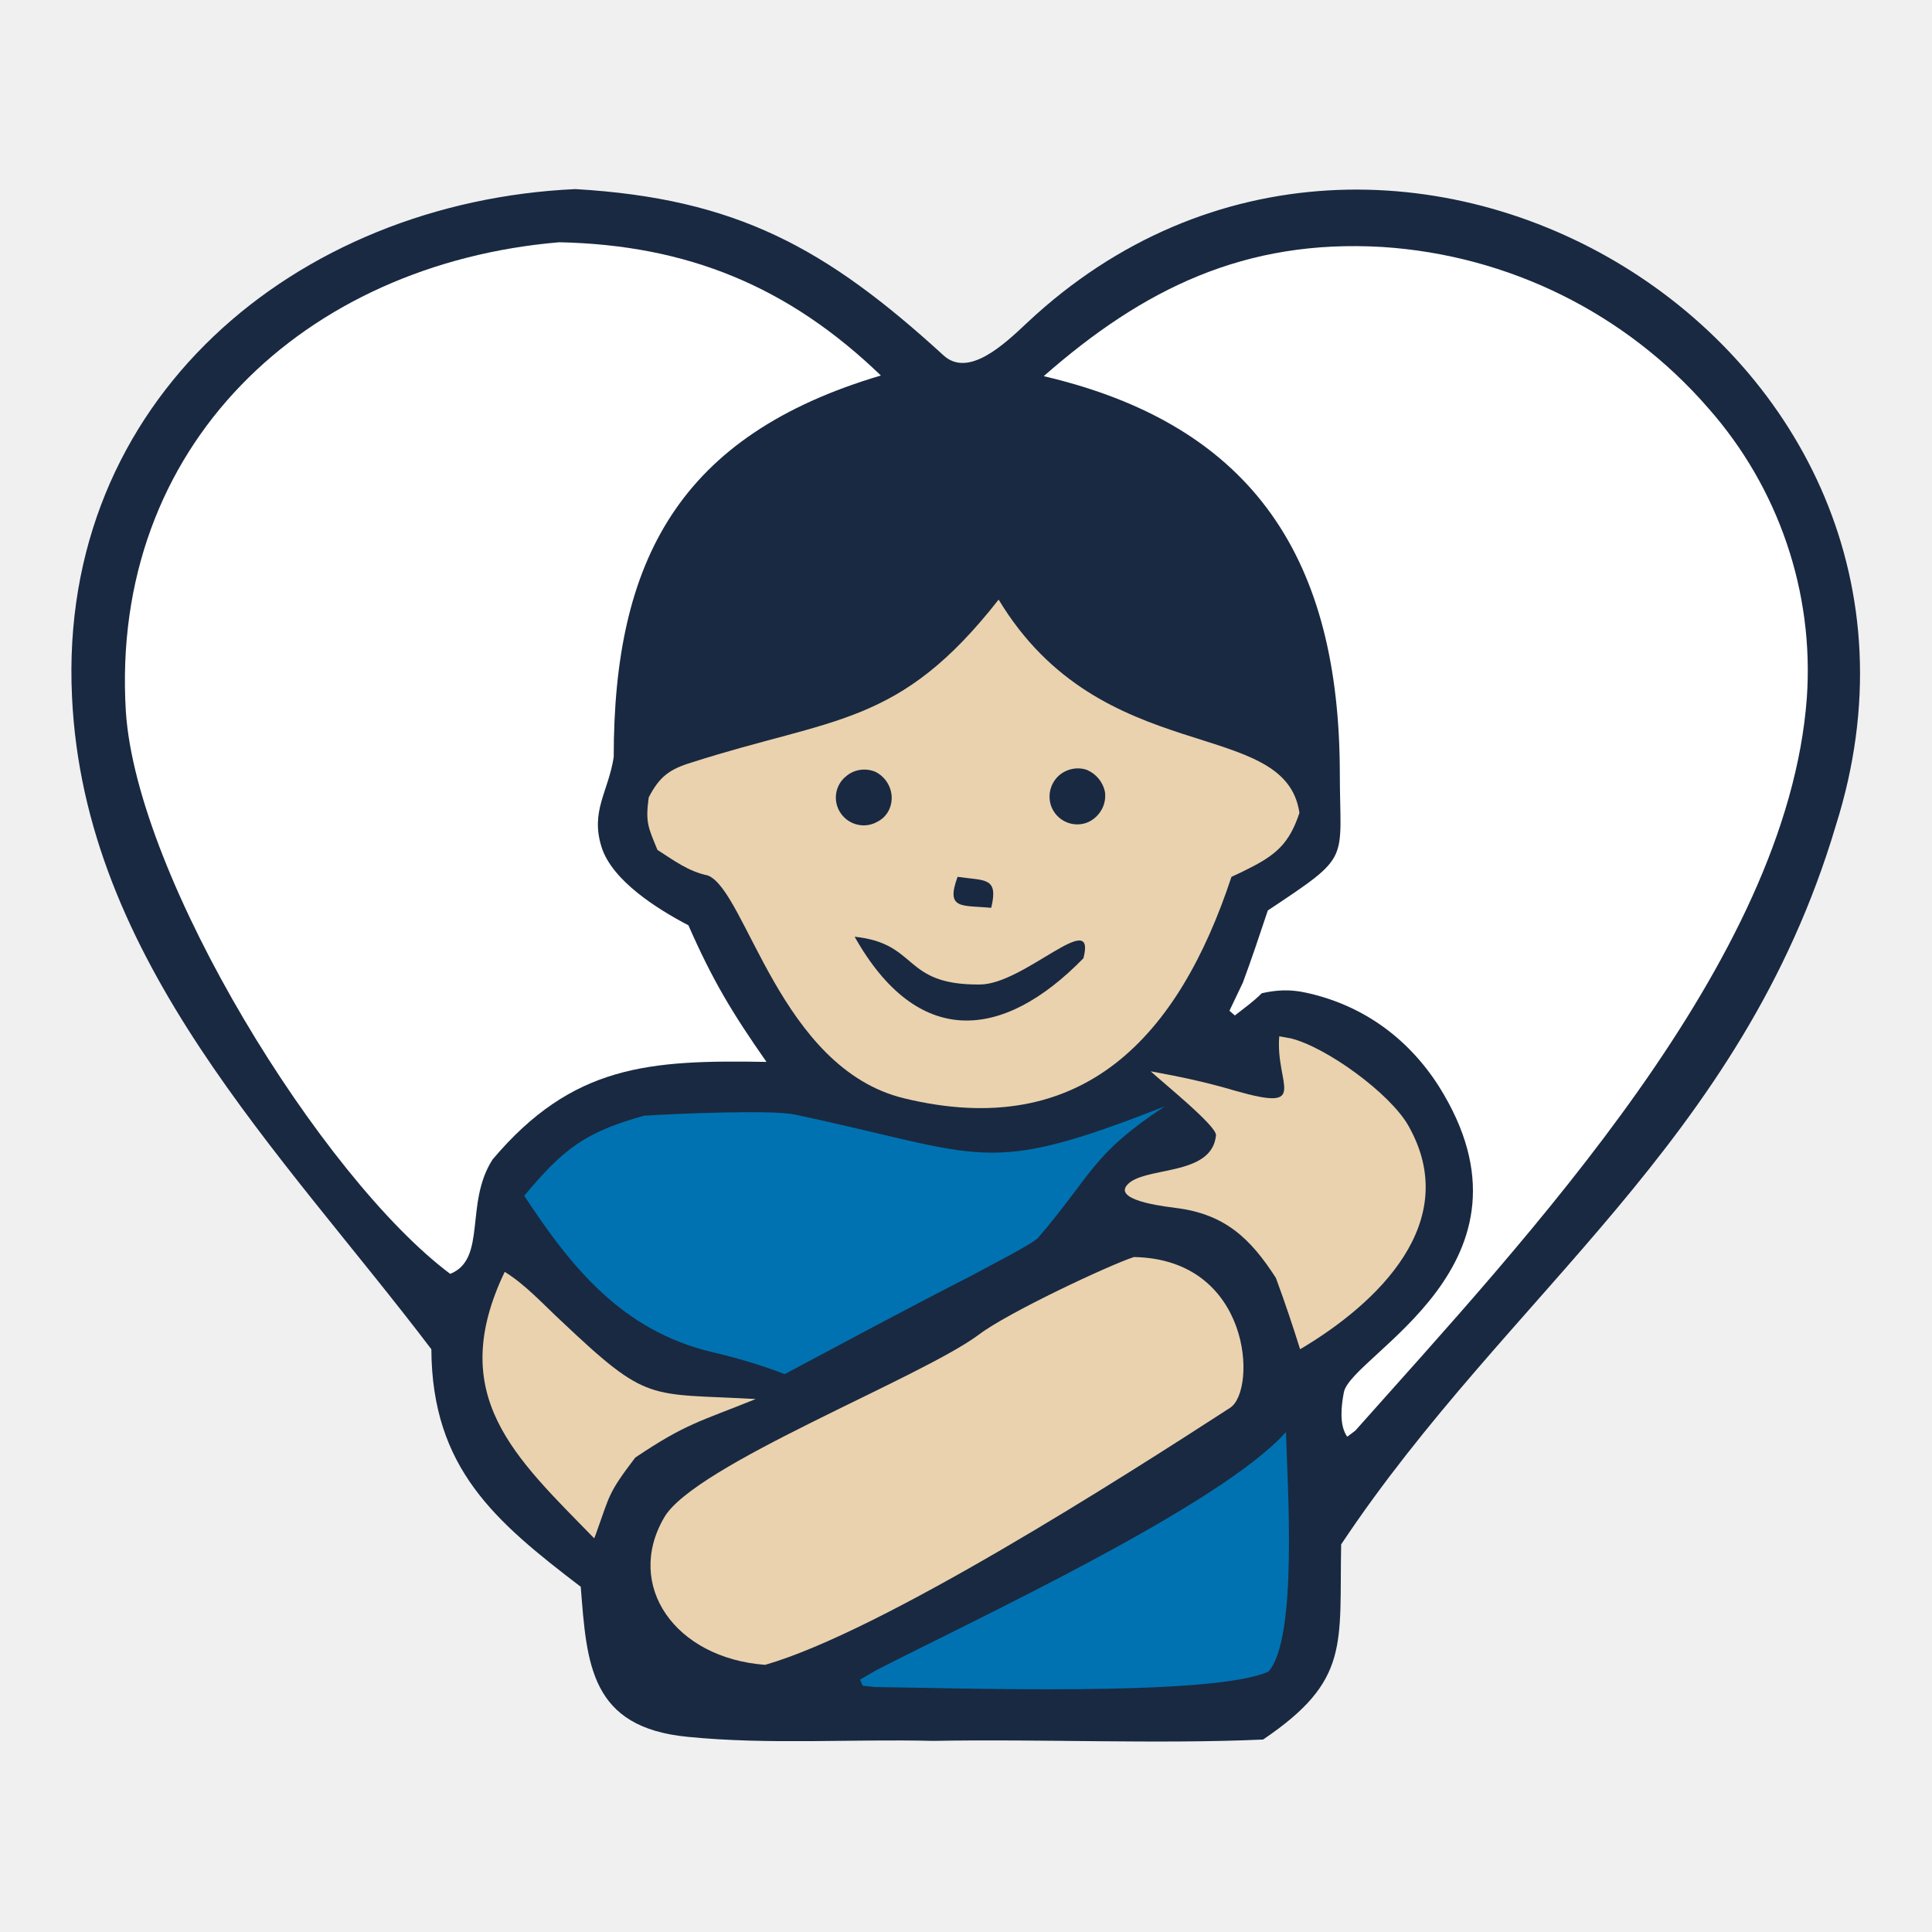
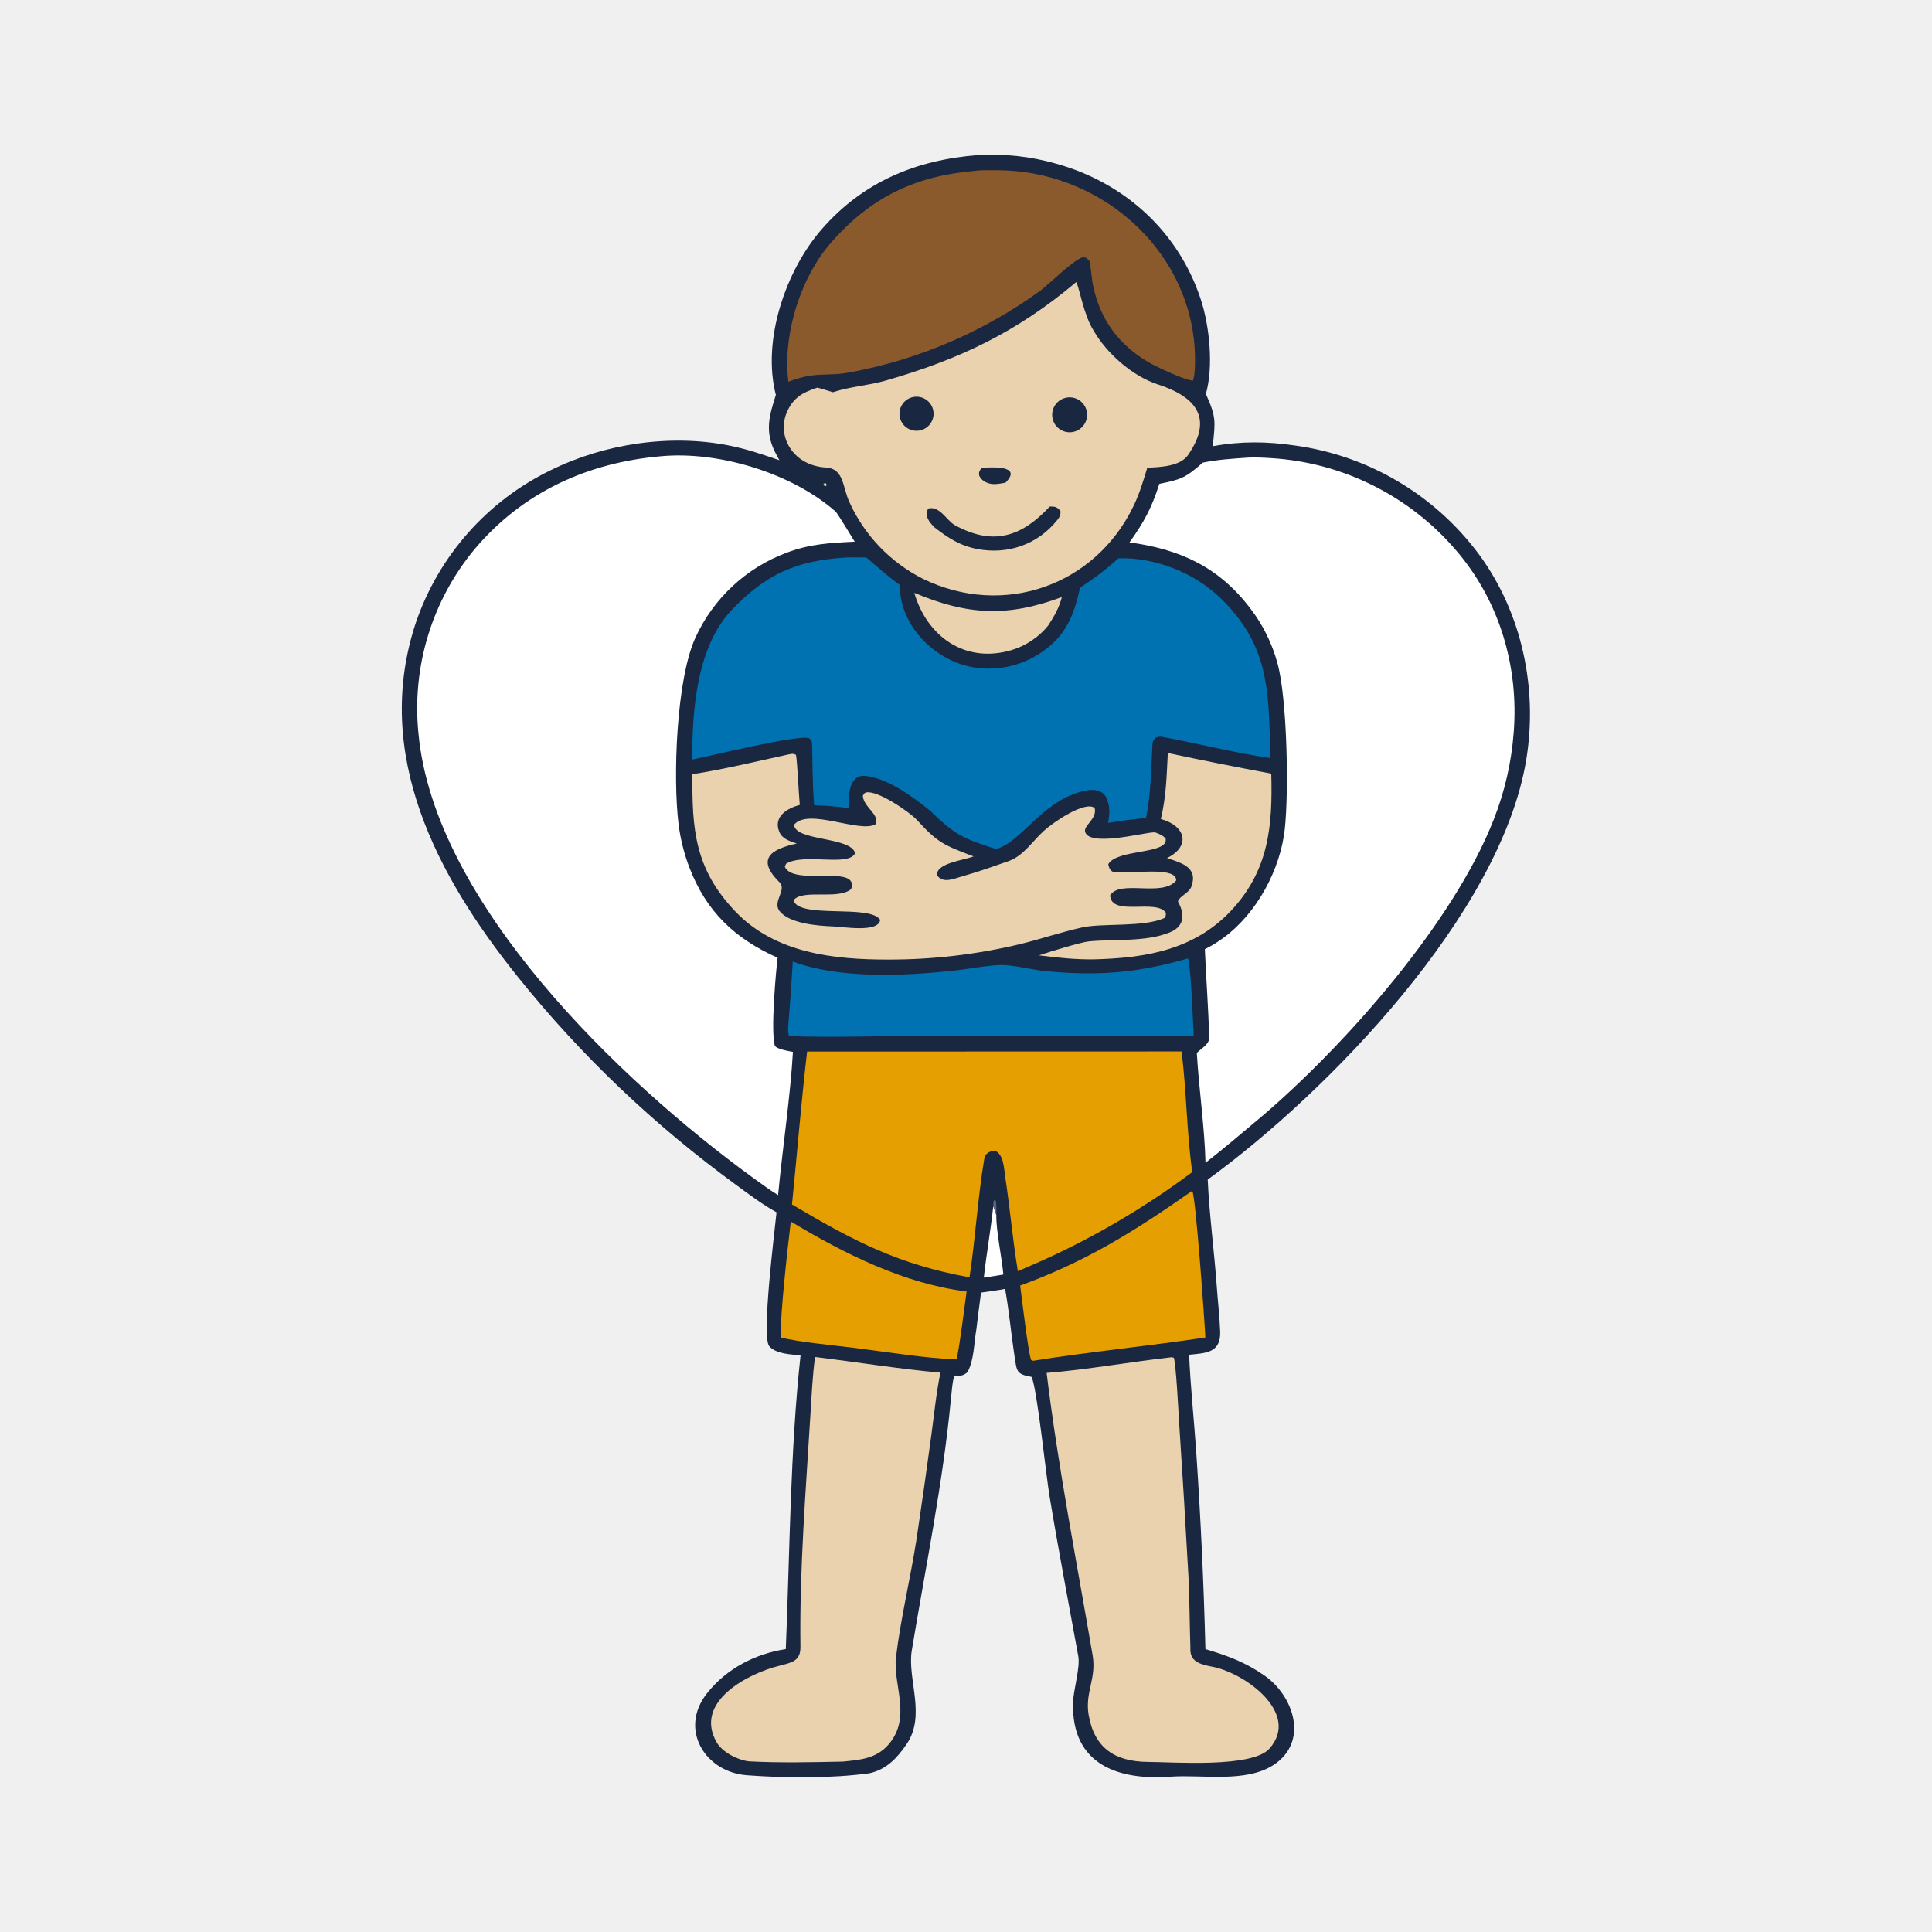
- <svg xmlns="http://www.w3.org/2000/svg" viewBox="1685.8 441.3 287.1 287.1">
-   <path fill="#192941" d="M 1771.3 469.4 C 1795.3 470.8 1808.6 478.2 1826.0 494.1 C 1829.7 497.5 1835.0 492.5 1838.5 489.2 C 1892.3 438.8 1981.2 492.7 1958.6 564.0 C 1944.6 611.1 1910.0 633.4 1885.1 670.8 C 1884.8 685.7 1886.5 691.0 1873.5 699.8 C 1857.8 700.5 1840.4 699.7 1824.5 700.0 C 1812.3 699.7 1800.1 700.6 1788.0 699.4 C 1773.5 698.0 1773.0 688.6 1772.1 677.1 C 1759.4 667.4 1750.0 659.5 1749.9 641.8 C 1727.6 612.4 1698.3 584.1 1696.5 544.8 C 1694.4 500.7 1729.8 471.3 1771.3 469.4 z" />
-   <path fill="#FFFFFF" d="M 1768.9 477.3 C 1788 477.7 1803.0 483.9 1816.7 497.1 C 1786.7 506.0 1777.0 524.6 1777.0 553.8 C 1776.2 559.0 1773.5 561.8 1775.2 567.2 C 1776.8 572.2 1783.5 576.4 1788.1 578.8 C 1791.7 587.0 1794.6 591.8 1799.7 599.1 C 1782.3 598.8 1770.9 599.5 1759 613.6 C 1754.8 620.1 1758.2 628.4 1752.7 630.6 C 1733.6 616.3 1706.1 571.8 1704.5 547.0 C 1702.1 507.5 1731.1 480.5 1768.9 477.3 z" />
-   <path fill="#FFFFFF" d="M 1840.9 497.2 C 1855.7 484.2 1870.8 476.8 1891.2 478.0 C 1909.9 479.2 1927.4 487.8 1939.7 502.0 C 1950.1 513.8 1955.4 529.3 1954.3 545.0 C 1951.4 584.3 1912.7 625.2 1887.2 653.9 C 1886.8 654.2 1886.4 654.5 1886.0 654.8 C 1884.8 653.1 1885.1 650.3 1885.5 648.2 C 1886.6 642.6 1916.3 629.2 1899.6 602.7 C 1895.0 595.5 1888.2 590.6 1879.8 588.8 C 1877.5 588.3 1875.5 588.4 1873.3 588.9 C 1872.0 590.2 1870.7 591.1 1869.3 592.2 L 1868.5 591.5 L 1870.5 587.3 C 1871.8 583.8 1873.0 580.2 1874.2 576.6 C 1886.8 568.2 1884.9 569.6 1884.9 556.0 C 1884.8 525.0 1872.6 504.6 1840.9 497.2 z" />
-   <path fill="#EAD2AE" d="M 1834.2 530.4 C 1849.5 555.8 1876.8 547.6 1878.9 562.1 C 1877.4 566.6 1875.5 568.3 1871.3 570.4 C 1870.5 570.8 1869.7 571.2 1868.8 571.6 C 1861.0 595.2 1846.8 611.0 1820.1 604.5 C 1801.7 600.0 1796.7 573.7 1791.0 571.4 C 1788.1 570.8 1786.0 569.2 1783.5 567.6 C 1782.1 564.2 1781.7 563.5 1782.2 559.8 C 1783.8 556.7 1785.3 555.6 1788.6 554.6 C 1809.8 547.8 1819.4 549.3 1834.2 530.4 z" />
-   <path fill="#192941" d="M 1812.8 580.5 C 1822.4 581.5 1819.8 587.7 1831.4 587.6 C 1838.0 587.6 1848.8 576.0 1846.8 583.7 C 1834.7 596.1 1822.1 597.0 1812.8 580.5 z" />
-   <path fill="#192941" d="M 1811.6 556.6 C 1812.8 555.6 1814.5 555.4 1815.9 556.0 C 1817.3 556.7 1818.2 558.1 1818.3 559.6 C 1818.4 561.2 1817.6 562.7 1816.2 563.4 C 1814.3 564.5 1811.9 563.9 1810.7 562.1 C 1809.5 560.3 1809.9 557.9 1811.6 556.6 z" />
-   <path fill="#192941" d="M 1843.1 556.6 C 1844.2 555.6 1845.8 555.2 1847.3 555.7 C 1848.7 556.3 1849.7 557.5 1850.0 559.0 C 1850.2 560.5 1849.6 562.0 1848.3 563.0 C 1846.6 564.3 1844.1 564.0 1842.7 562.3 C 1841.3 560.6 1841.5 558.1 1843.1 556.6 z" />
-   <path fill="#192941" d="M 1828.1 571.6 C 1832.2 572.2 1834.2 571.6 1833.1 576.2 C 1828.7 575.8 1826.3 576.5 1828.1 571.6 z" />
-   <path fill="#EAD2AE" d="M 1854.3 628.1 C 1871.8 628.4 1872.6 647.9 1868.6 650.5 C 1852.7 660.8 1816.9 683.7 1799.5 688.7 C 1786.1 687.7 1778.6 676.9 1784.5 666.8 C 1789.0 659.0 1822.6 646.1 1831.3 639.6 C 1835.5 636.4 1850.6 629.3 1854.3 628.1 z" />
-   <path fill="#0072B1" d="M 1781.5 607.1 C 1785.9 606.8 1800.3 606.2 1803.8 606.9 C 1832.5 613.0 1831.9 616.3 1858.9 605.7 C 1848.0 612.9 1848.3 615.6 1840.1 625.2 C 1839.4 626.1 1831.7 630.0 1830.1 630.9 C 1820.9 635.6 1811.6 640.6 1802.4 645.5 C 1799.1 644.2 1795.0 643.0 1791.5 642.2 C 1778.3 639.0 1770.8 629.8 1763.7 619.0 C 1769.6 611.9 1772.9 609.5 1781.5 607.1 z" />
-   <path fill="#0072B1" d="M 1816.0 689.5 C 1830.6 682.0 1867.2 665.0 1876.9 654.1 C 1877.1 661.8 1878.7 684.8 1874.3 689.7 C 1866.0 693.5 1827.1 692.1 1815.8 692.0 L 1814.0 691.8 L 1813.6 690.9 L 1816.0 689.5 z" />
-   <path fill="#EAD2AE" d="M 1875.9 595.3 L 1877.6 595.6 C 1882.9 596.9 1892.4 603.8 1895.1 608.6 C 1903.2 622.9 1890.5 635.0 1879.0 641.8 C 1877.8 638.0 1876.8 635.0 1875.4 631.2 C 1871.6 625.3 1867.8 621.7 1860.5 620.8 C 1860.0 620.7 1851.4 619.9 1853.2 617.5 C 1855.5 614.5 1865.9 616.3 1866.5 610.0 C 1866.6 608.6 1858.5 602.1 1856.8 600.5 C 1861.2 601.3 1865.0 602.1 1869.4 603.4 C 1880.6 606.6 1875.3 602.5 1875.9 595.3 z" />
-   <path fill="#EAD2AE" d="M 1760.8 630.3 C 1763.9 632.2 1766.6 635.2 1769.2 637.6 C 1782.2 649.9 1782.0 648.3 1798.1 649.2 C 1789.7 652.6 1787.8 652.8 1780.2 657.9 C 1776.1 663.3 1776.5 663.3 1774.3 669.4 L 1774.1 669.9 C 1762.3 657.8 1752.0 648.7 1760.8 630.3 z" />
+ <svg xmlns="http://www.w3.org/2000/svg" viewBox="204.48 353.48 1469.05 1469.05">
+   <path fill="#1A2741" d="M948.152 471.407a178.4 178.4 0 0 1 59.098 6.44c52.03 14.399 93.04 51.252 110.18 102.982 6.75 20.347 9.92 51.31 3.97 72.223 8.02 17.835 7.17 20.547 5.23 39.737 21.17-3.934 41.42-3.659 62.67-.525a209.6 209.6 0 0 1 139.83 82.836c32.75 44.611 44.75 102.141 35.87 156.081-19.26 116.979-150.28 252.409-242.2 319.229 1.22 26.99 4.98 54.6 6.91 81.6.82 11.4 2.14 22.56 2.56 34.03.58 16.19-10.92 16.3-23.61 17.57 1.02 24.2 3.78 50.06 5.44 74.43 3.37 49.74 5.69 99.54 6.95 149.37 16.7 5.01 30.08 9.82 44.91 20.13 22.35 15.52 34 50.6 6.64 68.13-21.28 13.62-54.01 7-78.3 8.77-39.4 2.87-75.06-9.05-73.91-56.02.17-9.9 5.58-26.81 4-35.53-7.35-40.48-15.16-81.06-21.85-121.68-2.44-13.9-9.732-84.17-13.764-90.79-11.418-1.99-11.125-4.13-12.827-15.29-2.621-17.18-4.137-34.49-7.223-51.62-5.601 1.15-12.546 2-18.292 2.83-1.243 9.29-2.423 18.59-3.541 27.89-1.904 10.72-1.639 23.45-6.88 32.79-10.088 8.11-9.743-8.52-12.545 20.9-6.085 63.9-19.271 127.37-29.692 190.64-3.569 21.67 11.256 49.52-4.152 71.47-6.893 10.08-15.155 19.02-28.065 21.8-28.862 3.96-64.097 3.66-93.078 1.51-32.104-2.38-52.007-35.16-30.332-62.41 15.072-18.95 36.749-29.91 59.837-33.53 3.044-72.93 3.286-150.69 11.208-223.25-7.516-.96-18.376-.98-23.752-6.99-6.144-6.86 4.096-87.66 5.495-101.87-10.421-5.71-20.937-13.66-30.528-20.67-62.729-45.82-117.837-98.11-166.478-158.72-61.327-76.41-110.358-169.19-77.256-268.927a200.94 200.94 0 0 1 102.767-116.059c40.814-20.164 91.003-27.583 135.692-18.614 13.716 2.753 24.796 6.65 37.965 11.129a198 198 0 0 1-3.093-5.792c-8.186-16.068-4.636-28.053.427-43.845-10.676-41.433 7.305-94.42 34.884-126.03 31.473-36.074 71.79-52.732 118.835-56.355" />
+   <path fill="#FFFFFF" d="M706.897 700.419c43.792-4.179 99.745 12.789 132.897 41.991 1.595 1.405 12.484 19.626 14.583 22.956-18.695.875-34.131 1.703-51.868 8.419a123.8 123.8 0 0 0-69.385 64.843c-14.501 32.167-16.988 106.648-12.704 141.381a141 141 0 0 0 8.254 33.091c12.922 33.75 34.613 54.08 67.096 68.66-1.296 9.95-5.297 55.08-2.219 66.58.727 2.71 10.375 4.32 13.848 4.98-1.811 32.53-8.129 75.32-11.275 108.92-6.845-4.22-13.576-9.25-20.124-13.97-99.277-72.43-241.449-207.88-253.349-337.264a189.37 189.37 0 0 1 42.856-140.127c36.302-43.071 85.806-65.645 141.39-70.46m446.683 1.018c4.85-.311 12.77.084 17.67.415a201.06 201.06 0 0 1 140.37 70.066c32.91 38.151 47.7 88.108 43.87 138.103a226.3 226.3 0 0 1-15.16 66.449c-30.46 78.19-112.57 171.38-175.98 225.52-14.21 11.92-28.6 24.28-43.23 35.64-.62-26.15-5.07-56.78-6.6-83.5 3-3.16 9.42-6.62 9.34-11.16-.4-22.6-2.34-45.13-3.23-67.75 4.93-2.45 9.64-5.32 14.07-8.59 25.73-18.85 43.47-52.27 46.75-83.134 3.09-29.137 1.72-98.837-5.53-125.401a119.4 119.4 0 0 0-20.8-42.096c-24.09-31.646-53.57-44.877-91.79-50.113 10.97-15.307 16.95-26.387 22.67-44.488 16.81-3.368 20.13-4.725 33.05-16.137 11.35-2.313 23-3.061 34.53-3.824" />
+   <path fill="#0072B1" d="M847.047 777.428c4.43-.277 11.59-.057 16.225-.045 8.552 7.418 16.233 14.236 25.41 20.905-.192 29.618 24.384 55.51 52.555 61.94a70.33 70.33 0 0 0 53.603-9.74c19.7-12.627 26.07-28.378 30.86-50.116 11.49-7.598 19.02-13.29 29.33-22.405 27.71-.79 57.66 11.045 77.47 30.256 38.53 37.38 36.36 73.046 38.03 121.746-27.9-4.159-54.8-11.071-82.46-16.249-1.75-.329-3.29.163-4.9.76-1.77 1.79-2.23 2.543-2.4 5.295-1.21 19.27-.98 36.396-4.85 55.562l-10.16 1.22c-5.57.467-13.08 1.778-18.75 2.616.88-4.493 1.44-9.113.5-13.636-.84-4.037-2.35-8.205-6.32-10.147-4.46-2.186-10.5-1.122-15.06.147-29.744 8.276-44.288 36.88-63.05 43.218-.373.126-.749.244-1.123.365-25.237-8.004-31.41-10.788-50.217-29.202-13.064-10.506-32.39-24.795-49.353-26.458-12.647-1.239-13.307 16.446-12.103 24.715-9.064-1.555-17.583-2.109-26.747-2.4-1.228-15.592-1.232-30.539-1.566-46.147-.071-3.32-.723-3.613-2.665-5.048-11.584-1.826-72.171 13.122-88.451 16.46-.162-37.865 3.557-86.087 30.18-113.937 26.165-27.37 49.169-37.26 86.012-39.675" />
+   <path fill="#EAD2AE" d="M1022.81 567.981c2.37 3.853 5.58 24.982 13.28 36.988 9.77 16.944 29.07 34.408 48.84 40.832 27.35 8.892 43.05 24.472 22.94 53.651-5.91 8.568-20.66 9.257-31 9.654-3.08 10.058-5.87 19.559-10.45 29.072-29.44 61.07-99.223 84.883-159.805 55.588a121.48 121.48 0 0 1-56.413-58.818c-5.215-11.608-4.058-25.176-17.763-25.962-13.178-.755-25.176-7.667-30.162-20.632a28.77 28.77 0 0 1 .994-22.505c5.065-10.736 12.396-14.162 22.653-17.615 3.728.909 8.17 2.368 11.914 3.483 13.139-4.338 26.867-5.053 39.964-8.814 56.734-16.292 99.914-36.999 145.008-74.922" />
+   <path fill="#1A2741" d="M1002.72 738.6c4.08-.035 5.66.372 8.14 3.508.16 2.937-.64 4.493-2.44 6.757-14.806 18.629-37.676 26.548-60.935 22.044-13.231-2.562-21.883-8.292-32.397-16.392-4.048-4.087-7.803-8.505-4.84-14.382 8.951-2.176 14.117 9.309 20.483 12.778 29.422 16.032 50.924 8.334 71.989-14.313m11.92-82.601c4.66-1.147 9.58.312 12.87 3.817a13.29 13.29 0 0 1 2.97 13.089 13.29 13.29 0 0 1-9.95 9.005c-7.1 1.48-14.07-2.996-15.68-10.063-1.6-7.067 2.75-14.117 9.79-15.848m-115.256-.718c6.942-1.082 13.483 3.563 14.748 10.475 1.266 6.911-3.205 13.572-10.08 15.02a12.964 12.964 0 1 1-4.668-25.495m51.511 53.863c6.337-.226 31.767-2.387 18.126 11.364-5.002.877-10.27 2.081-15.005-.4-3.949-2.069-6.88-5.627-3.922-9.777z" />
+   <path fill="#E69F00" d="m818.191 1153.05 284.729-.08c3.74 29.64 3.93 62.01 8.13 91.73a609 609 0 0 1-114.049 67.27l-18.552 8.11c-3.977-23.68-5.976-47.97-9.634-71.72-1.024-6.65-1.045-17.1-7.894-19.98-3.796.35-7.315 1.99-8.01 6.14-4.96 29.62-6.76 60.5-11.235 90.22-54.197-9.84-87.794-27.48-134.982-55.38 3.787-37.76 7.122-79 11.497-116.31" />
+   <path fill="#8B5A2C" d="M945.608 483.417c4.524-.745 11.574-.474 16.248-.5 76.694-.426 146.004 57.559 151.054 135.594.35 5.506.69 19.311-1.32 24.329-5.59.129-28.41-10.719-34.01-14.034-22.25-13.161-36.24-31.957-41.76-57.232-1.51-6.901-1.58-14.157-3.04-19.732-3.08-2.961-1.34-2.239-5.17-2.729-7.5 2.567-23.73 18.789-31.663 25.075a357.3 357.3 0 0 1-143.959 62.21c-19.82 3.851-26.259-1.015-48.055 7.354a236 236 0 0 1-.397-3.943c-3.102-34.578 10.25-76.13 33.059-102.083 30.39-34.58 64.015-50.407 109.013-54.309" />
+   <path fill="#EAD2AE" d="m1095.38 1385.49 1.63.37c1.76 5.37 3.53 41.02 4.05 49.36 2.6 39.23 4.98 78.48 7.14 117.74.83 17.79.81 35.6 1.43 53.42-.52 9.06 4.76 12.12 15.21 14.17 25.28 4.08 68.95 35.38 44.91 62.53-13.14 14.83-72.72 10.2-92.5 10.12-24.97-.27-40.58-10.47-44.96-35.53-3.03-17.34 6.05-27.61 2.99-45.56-12.13-71.33-26.23-142.85-34.97-214.69 29.73-2.32 64.37-8.51 95.07-11.93m-271.166-.18c31.309 3.78 64.263 9.16 95.37 11.91-3.008 13.97-4.915 32.48-6.849 46.9a5360 5360 0 0 1-11.287 79.35c-4.609 29.84-12.12 60.55-15.676 90.2-2.479 20.67 12.202 45.47-5.57 66.19-9.349 10.91-21.776 11.82-34.952 13.09-22.388.51-48.982 1.08-71.365-.2-8.434-.91-20.183-7-24.402-14.32-17.754-30.81 23.266-52.25 47.557-58.33 9.895-2.48 16.217-3.74 16.074-14.48-.792-59.28 4.132-118.67 7.679-177.82.835-13.81 1.584-28.81 3.421-42.49m-20.527-458.111c2.791-.485 3.541-.964 6.041.24 1.01 4.962 2.078 30.187 2.888 38.077-9.006 2.363-20.452 8.64-15.58 20.463 2.282 5.54 7.989 7.03 13.292 8.928-19.168 4.158-31.071 11.373-13.629 28.953 7.006 5.98-5.375 14.98.621 22.48 7.543 9.43 28.843 11.13 40.206 11.54 8.055.29 35.081 5.05 36.21-4.99-7.789-12.07-61.409-.49-65.933-14.77 6.628-8.96 33.916-.13 43.847-8.58 6.686-19.35-43.635-1.83-50.404-16.95l.885-2.28c13.72-8.56 47.519 2.62 52.607-8.1-3.564-12.74-45.547-8.994-46.493-21.587 10.868-13.294 50.534 6.902 62.219-.554 2.704-7.594-9.319-12.845-9.923-21.463.888-1.403.899-2.066 2.34-2.524 8.623-2.079 33.368 14.89 38.866 20.947 15.962 17.584 21.037 19.292 43.003 27.631-7.837 3.12-27.991 4.96-27.885 14.21 4.72 6.75 12.651 2.81 19.549.89 11.578-3.23 23.523-7.5 34.837-11.45 11.603-4.06 18.334-15.376 27.131-23.226 6.038-5.597 30.958-23.084 38.438-17.218 2.06 7.99-8.14 13.159-7.3 17.739 2.21 11.959 42.91 1.415 51.4.855l1.72-.105c3.83 1.546 5.32 1.798 8.12 4.66 2.73 12.325-36.51 7.746-43.58 19.535 1.63 9.49 8.22 5.25 14.69 6.01 7.24.85 37.5-3.83 36.94 6.45-10.52 12.95-42.97-1.03-50.23 11.38 1.13 16.45 35.41 2.04 42.52 13.35-.24 1.46-.18 3.29-1.26 3.79-15.47 7.16-47.05 3.74-62.42 7.14-16.16 3.56-31.225 8.73-46.26 12.44a425.4 425.4 0 0 1-101.324 12c-41.428.06-85.765-4.89-115.877-36.21-31.281-32.53-33.329-62.986-32.973-104.73 23.016-3.523 49.74-9.961 72.701-14.971" />
+   <path fill="#0072B1" d="M1107.82 1082.21c2.24 6.28 3.86 49.72 4.32 59.02l-206.83-.05c-31.778.03-69.753 1.28-100.829.15-1.241-3.37-.574-7.86-.357-11.58a1471 1471 0 0 0 3.15-45.12c35.334 13.08 82.84 10.98 120.069 7.17 12.011-1.22 26.968-4.19 38.612-4.59 11.294.33 22.135 3.53 33.436 4.65 39.289 3.9 70.429 1.48 108.429-9.65" />
+   <path fill="#E69F00" d="M1110.99 1258.97c2.6 2.38 9.49 100.08 10.02 111.51-43.18 6.54-87.77 10.77-130.905 17.72l-1.602-.62c-2.077-4.95-7.23-48.33-8.313-56.58 50.05-18.22 87.06-41.33 130.8-72.03" />
+   <path fill="#EAD2AE" d="M1092.46 926.058a3124 3124 0 0 0 78.66 15.672c1.1 39.787-1.8 73.88-30.96 104.62-28.06 29.59-65.06 35.64-103.89 36.6-13.84.21-28.04-1.28-41.763-3.04 6.623-2.28 32.023-10.07 37.813-10.6 19.72-1.92 42.8.63 61.41-6.76 10.89-4.33 11.92-12.99 7.04-22.41l-.61-1.15c1.2-4.33 8.48-6.18 10.37-11.72 4.97-14.56-8.09-17.71-18.69-21.32 18.25-8.98 14.34-24.51-4.68-29.701 4.15-17.795 4.35-32.066 5.3-50.191" />
+   <path fill="#E69F00" d="M805.787 1282.31c40.731 24.49 86.072 47.26 133.69 53.21-2.417 17.2-4.302 34.59-7.532 51.64-23.742-.85-52.516-5.56-76.589-8.62-15.076-1.92-43.984-4.54-57.375-8.1.033-20.6 5.262-66.63 7.806-88.13" />
+   <path fill="#EAD2AE" d="M899.686 804.268c40.137 16.859 70.582 18.751 112.224 3.185-2.2 8.331-5.64 14.278-10.25 21.396-6.891 8.871-17.28 15.768-27.971 18.937-35.67 10.572-64.386-10.599-74.003-43.518" />
+   <path fill="#FFFFFF" d="M959.74 1270.58q1.133 3.435 2.333 6.84c-.296 11.65 4.238 32.44 5.326 45.2l-14.844 2.37c1.964-18.05 5.266-36.09 7.185-54.41" />
+   <path fill="#5E627E" d="M959.74 1270.58c.054-1.22.046-2.88.301-4.1l.841-.33c-.082-.28-.163-.57-.245-.85 1.943-.19 1.451 10.45 1.436 12.12q-1.2-3.405-2.333-6.84" />
+   <path fill="#EAD2AE" d="M830.637 721.3c1.998-.761 2.186-.46 2.254 1.607-1.683.588-1.724-.096-2.254-1.607" />
</svg>
